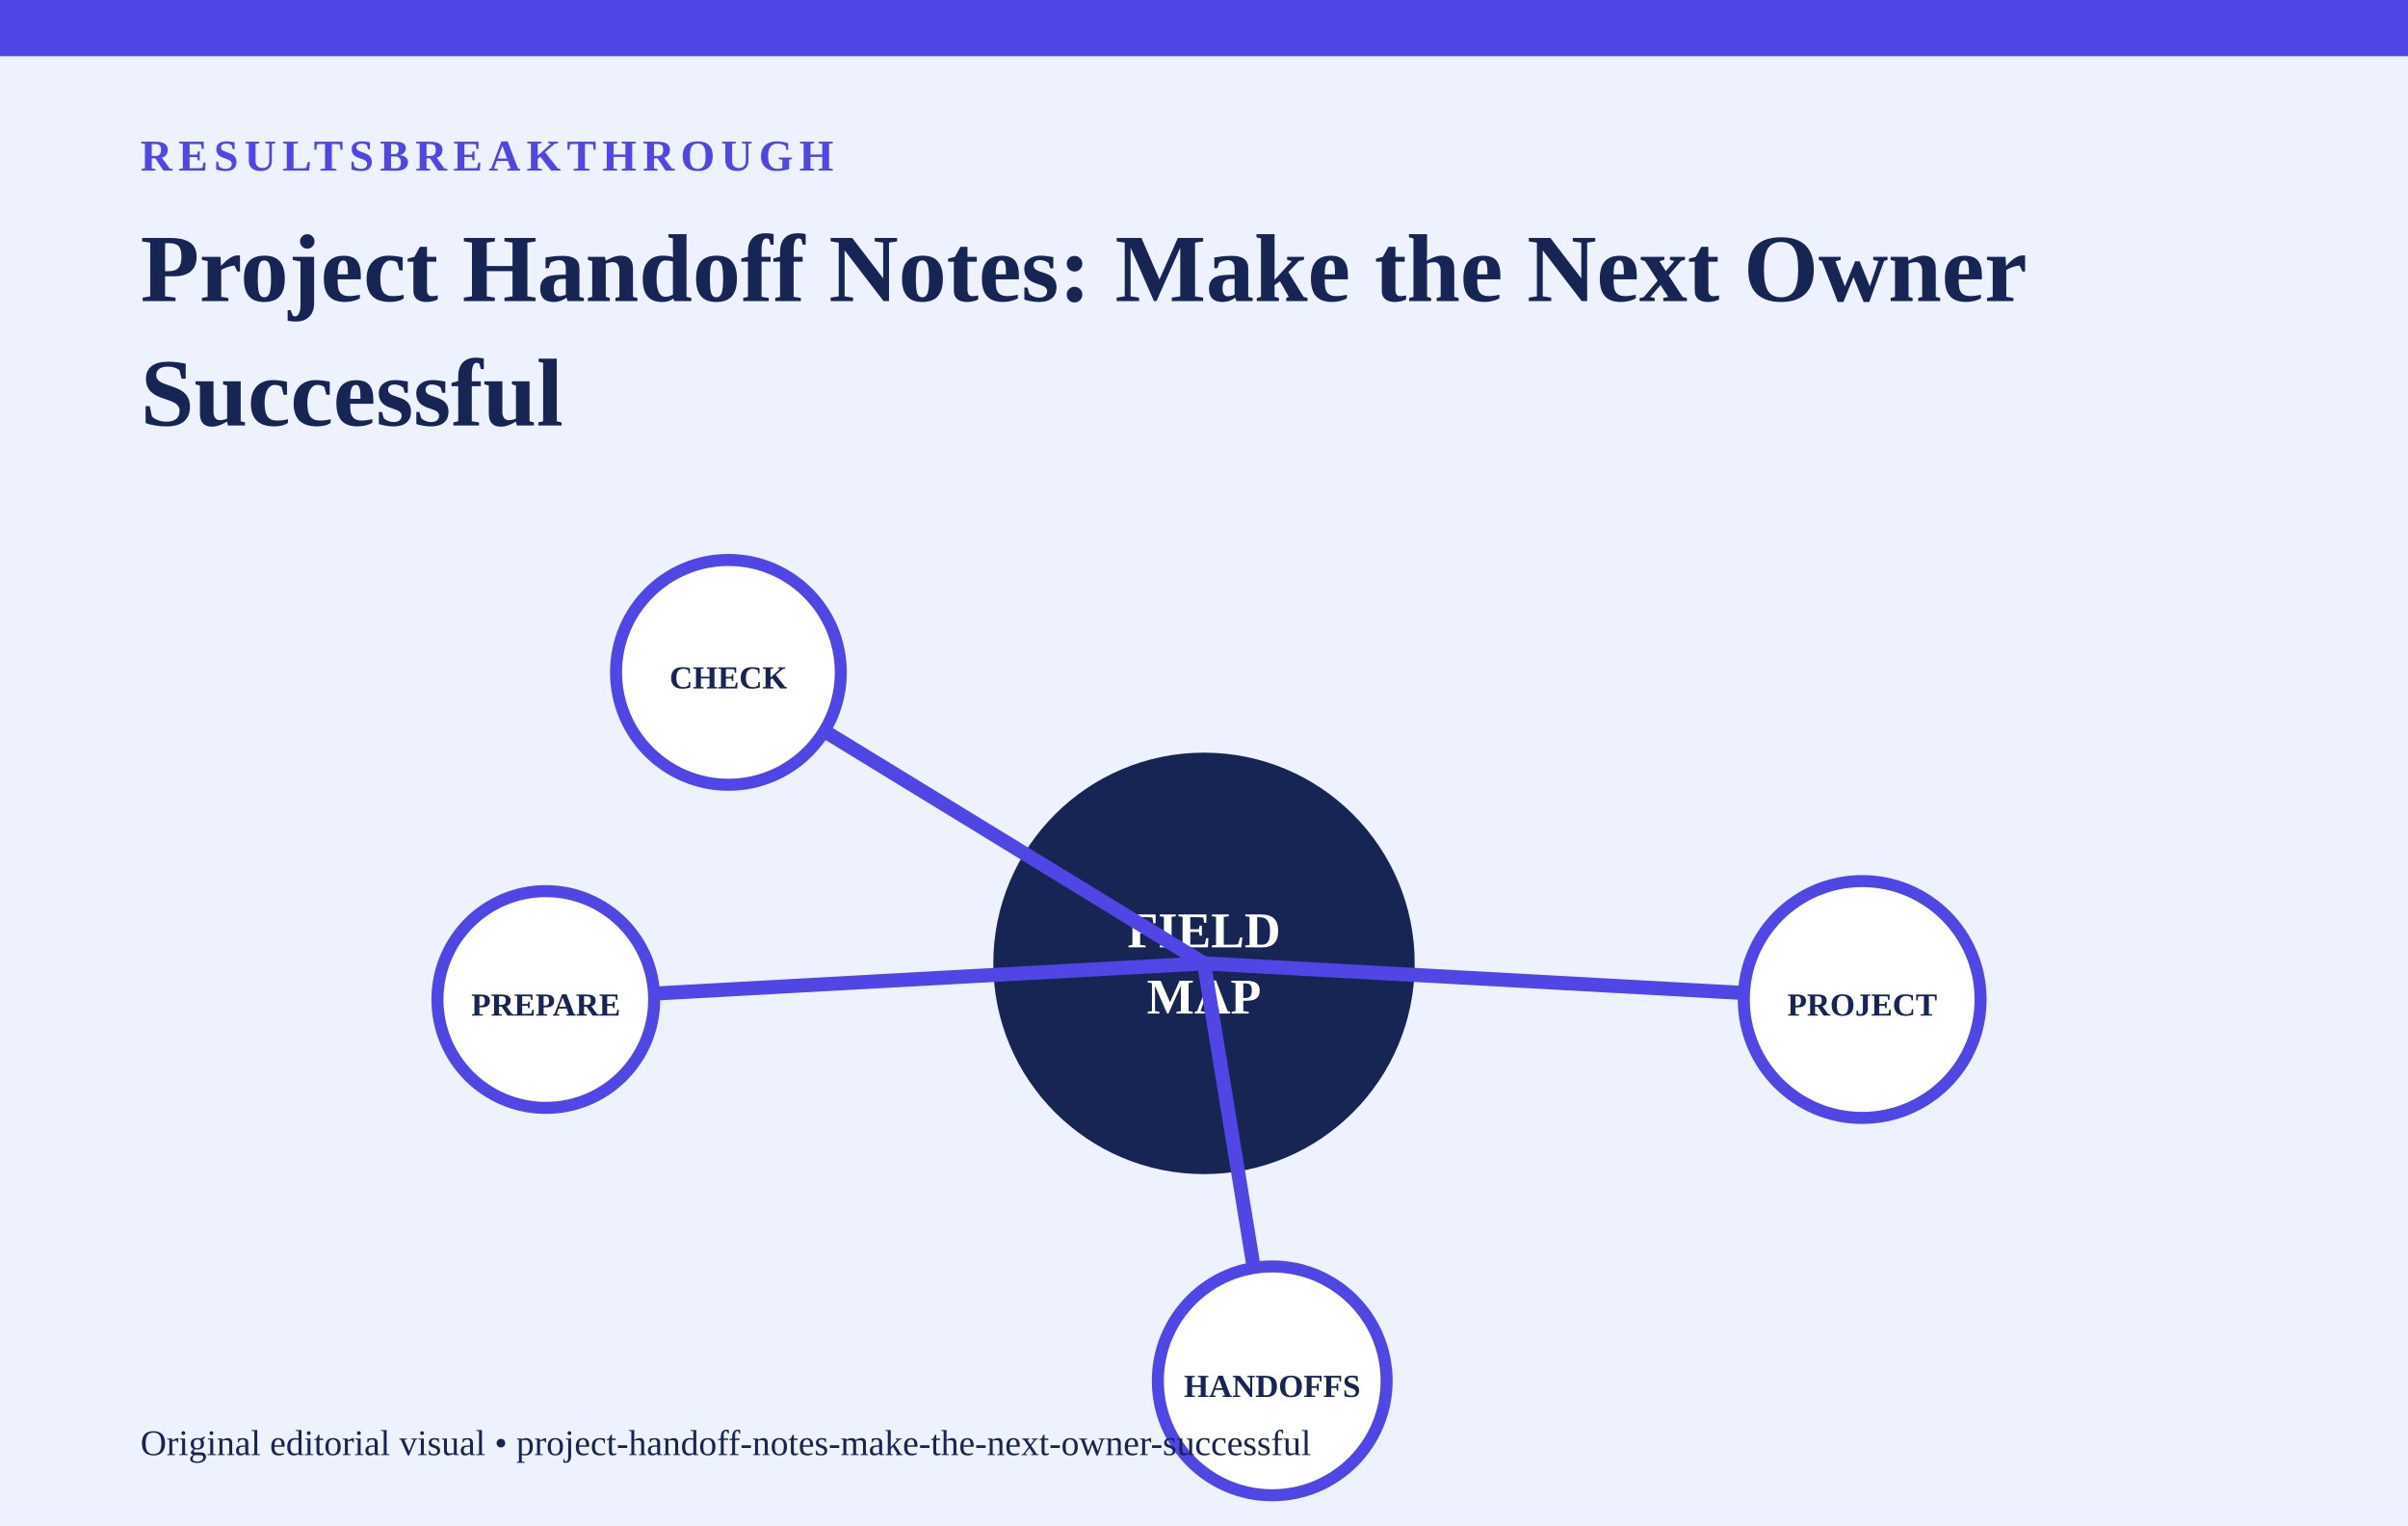
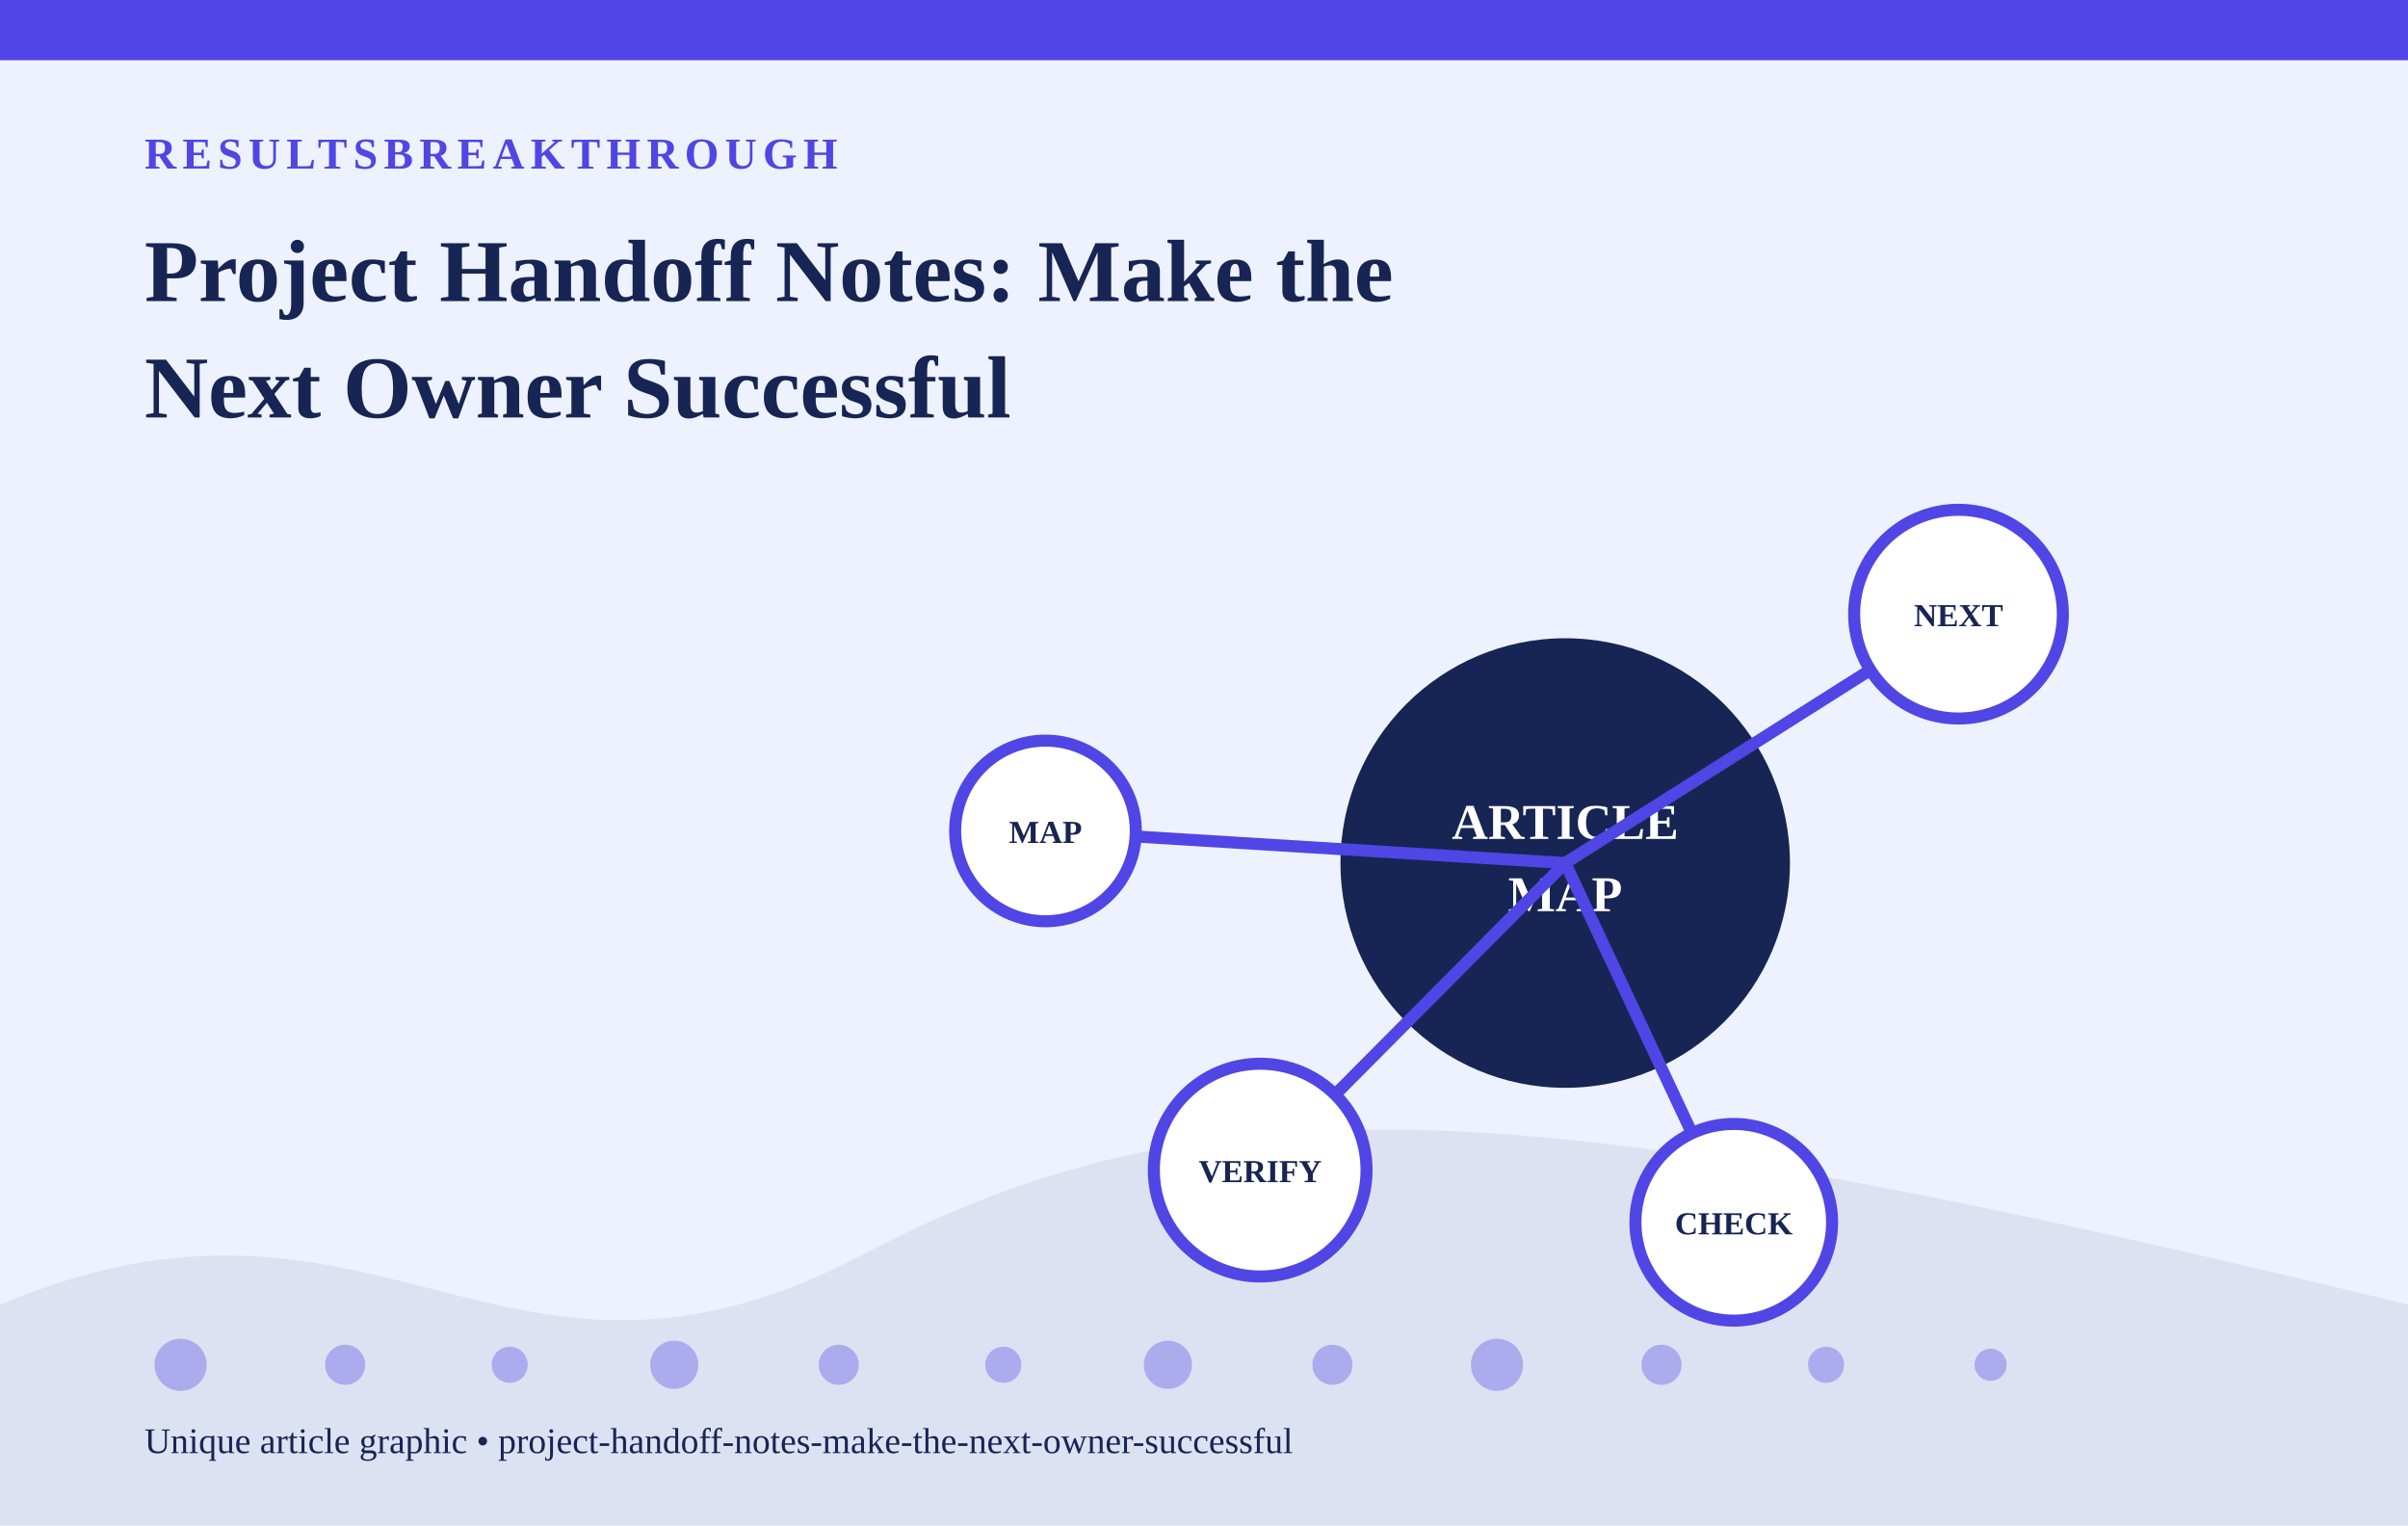
- <svg xmlns="http://www.w3.org/2000/svg" width="1200" height="760" viewBox="0 0 1200 760" role="img" aria-labelledby="t d">
-   <rect width="1200" height="760" fill="#EEF2FF" />
-   <rect width="1200" height="28" fill="#4F46E5" />
-   <text x="70" y="85" fill="#4F46E5" font-size="22" font-weight="700" letter-spacing="3">RESULTSBREAKTHROUGH</text>
-   <text x="70" y="150" fill="#172554" font-size="48" font-weight="700">Project Handoff Notes: Make the Next Owner</text>
-   <text x="70" y="212" fill="#172554" font-size="48" font-weight="700">Successful</text>
-   <circle cx="600" cy="480" r="105" fill="#172554" />
-   <text x="600" y="472" text-anchor="middle" fill="white" font-size="25" font-weight="700">FIELD</text>
-   <text x="600" y="505" text-anchor="middle" fill="white" font-size="25" font-weight="700">MAP</text>
-   <g>
-     <line x1="600" y1="480" x2="928" y2="498" stroke="#4F46E5" stroke-width="7" />
-     <circle cx="928" cy="498" r="59" fill="white" stroke="#4F46E5" stroke-width="6" />
-     <text x="928" y="506" text-anchor="middle" fill="#172554" font-size="16" font-weight="700">PROJECT</text>
-   </g>
-   <g>
-     <line x1="600" y1="480" x2="634" y2="688" stroke="#4F46E5" stroke-width="7" />
-     <circle cx="634" cy="688" r="57" fill="white" stroke="#4F46E5" stroke-width="6" />
-     <text x="634" y="696" text-anchor="middle" fill="#172554" font-size="16" font-weight="700">HANDOFFS</text>
-   </g>
-   <g>
-     <line x1="600" y1="480" x2="272" y2="498" stroke="#4F46E5" stroke-width="7" />
-     <circle cx="272" cy="498" r="54" fill="white" stroke="#4F46E5" stroke-width="6" />
-     <text x="272" y="506" text-anchor="middle" fill="#172554" font-size="16" font-weight="700">PREPARE</text>
-   </g>
-   <g>
-     <line x1="600" y1="480" x2="363" y2="335" stroke="#4F46E5" stroke-width="7" />
-     <circle cx="363" cy="335" r="56" fill="white" stroke="#4F46E5" stroke-width="6" />
-     <text x="363" y="343" text-anchor="middle" fill="#172554" font-size="16" font-weight="700">CHECK</text>
-   </g>
-   <text x="70" y="725" fill="#172554" font-size="18">Original editorial visual • project-handoff-notes-make-the-next-owner-successful</text>
+ <svg xmlns="http://www.w3.org/2000/svg" width="1200" height="760" viewBox="0 0 1200 760" role="img" aria-labelledby="title desc">
+   <rect width="1200" height="760" fill="#eef2ff" />
+   <rect width="1200" height="30" fill="#4f46e5" />
+   <path d="M0 650 C190 570 250 720 430 625 S780 548 1200 650 L1200 760 L0 760 Z" fill="#172554" opacity="0.08" />
+   <text x="72" y="84" fill="#4f46e5" font-size="22" font-weight="800" letter-spacing="3">RESULTSBREAKTHROUGH</text>
+   <text x="72" y="150" fill="#172554" font-size="44" font-weight="800">Project Handoff Notes: Make the</text>
+   <text x="72" y="208" fill="#172554" font-size="44" font-weight="800">Next Owner Successful</text>
+   <circle cx="780" cy="430" r="112" fill="#172554" />
+   <text x="780" y="418" text-anchor="middle" fill="white" font-size="25" font-weight="800">ARTICLE</text>
+   <text x="780" y="454" text-anchor="middle" fill="white" font-size="25" font-weight="800">MAP</text>
+   <line x1="780" y1="430" x2="864" y2="609" stroke="#4f46e5" stroke-width="6" />
+   <circle cx="864" cy="609" r="49" fill="white" stroke="#4f46e5" stroke-width="6" />
+   <text x="864" y="615" text-anchor="middle" fill="#172554" font-size="16" font-weight="800">CHECK</text>
+   <line x1="780" y1="430" x2="628" y2="583" stroke="#4f46e5" stroke-width="6" />
+   <circle cx="628" cy="583" r="53" fill="white" stroke="#4f46e5" stroke-width="6" />
+   <text x="628" y="589" text-anchor="middle" fill="#172554" font-size="16" font-weight="800">VERIFY</text>
+   <line x1="780" y1="430" x2="521" y2="414" stroke="#4f46e5" stroke-width="6" />
+   <circle cx="521" cy="414" r="45" fill="white" stroke="#4f46e5" stroke-width="6" />
+   <text x="521" y="420" text-anchor="middle" fill="#172554" font-size="16" font-weight="800">MAP</text>
+   <line x1="780" y1="430" x2="976" y2="306" stroke="#4f46e5" stroke-width="6" />
+   <circle cx="976" cy="306" r="52" fill="white" stroke="#4f46e5" stroke-width="6" />
+   <text x="976" y="312" text-anchor="middle" fill="#172554" font-size="16" font-weight="800">NEXT</text>
+   <circle cx="90" cy="680" r="13" fill="#4f46e5" opacity="0.35" />
+   <circle cx="172" cy="680" r="10" fill="#4f46e5" opacity="0.35" />
+   <circle cx="254" cy="680" r="9" fill="#4f46e5" opacity="0.35" />
+   <circle cx="336" cy="680" r="12" fill="#4f46e5" opacity="0.35" />
+   <circle cx="418" cy="680" r="10" fill="#4f46e5" opacity="0.35" />
+   <circle cx="500" cy="680" r="9" fill="#4f46e5" opacity="0.35" />
+   <circle cx="582" cy="680" r="12" fill="#4f46e5" opacity="0.35" />
+   <circle cx="664" cy="680" r="10" fill="#4f46e5" opacity="0.35" />
+   <circle cx="746" cy="680" r="13" fill="#4f46e5" opacity="0.35" />
+   <circle cx="828" cy="680" r="10" fill="#4f46e5" opacity="0.35" />
+   <circle cx="910" cy="680" r="9" fill="#4f46e5" opacity="0.35" />
+   <circle cx="992" cy="680" r="8" fill="#4f46e5" opacity="0.35" />
+   <text x="72" y="724" fill="#172554" font-size="18">Unique article graphic • project-handoff-notes-make-the-next-owner-successful</text>
</svg>
